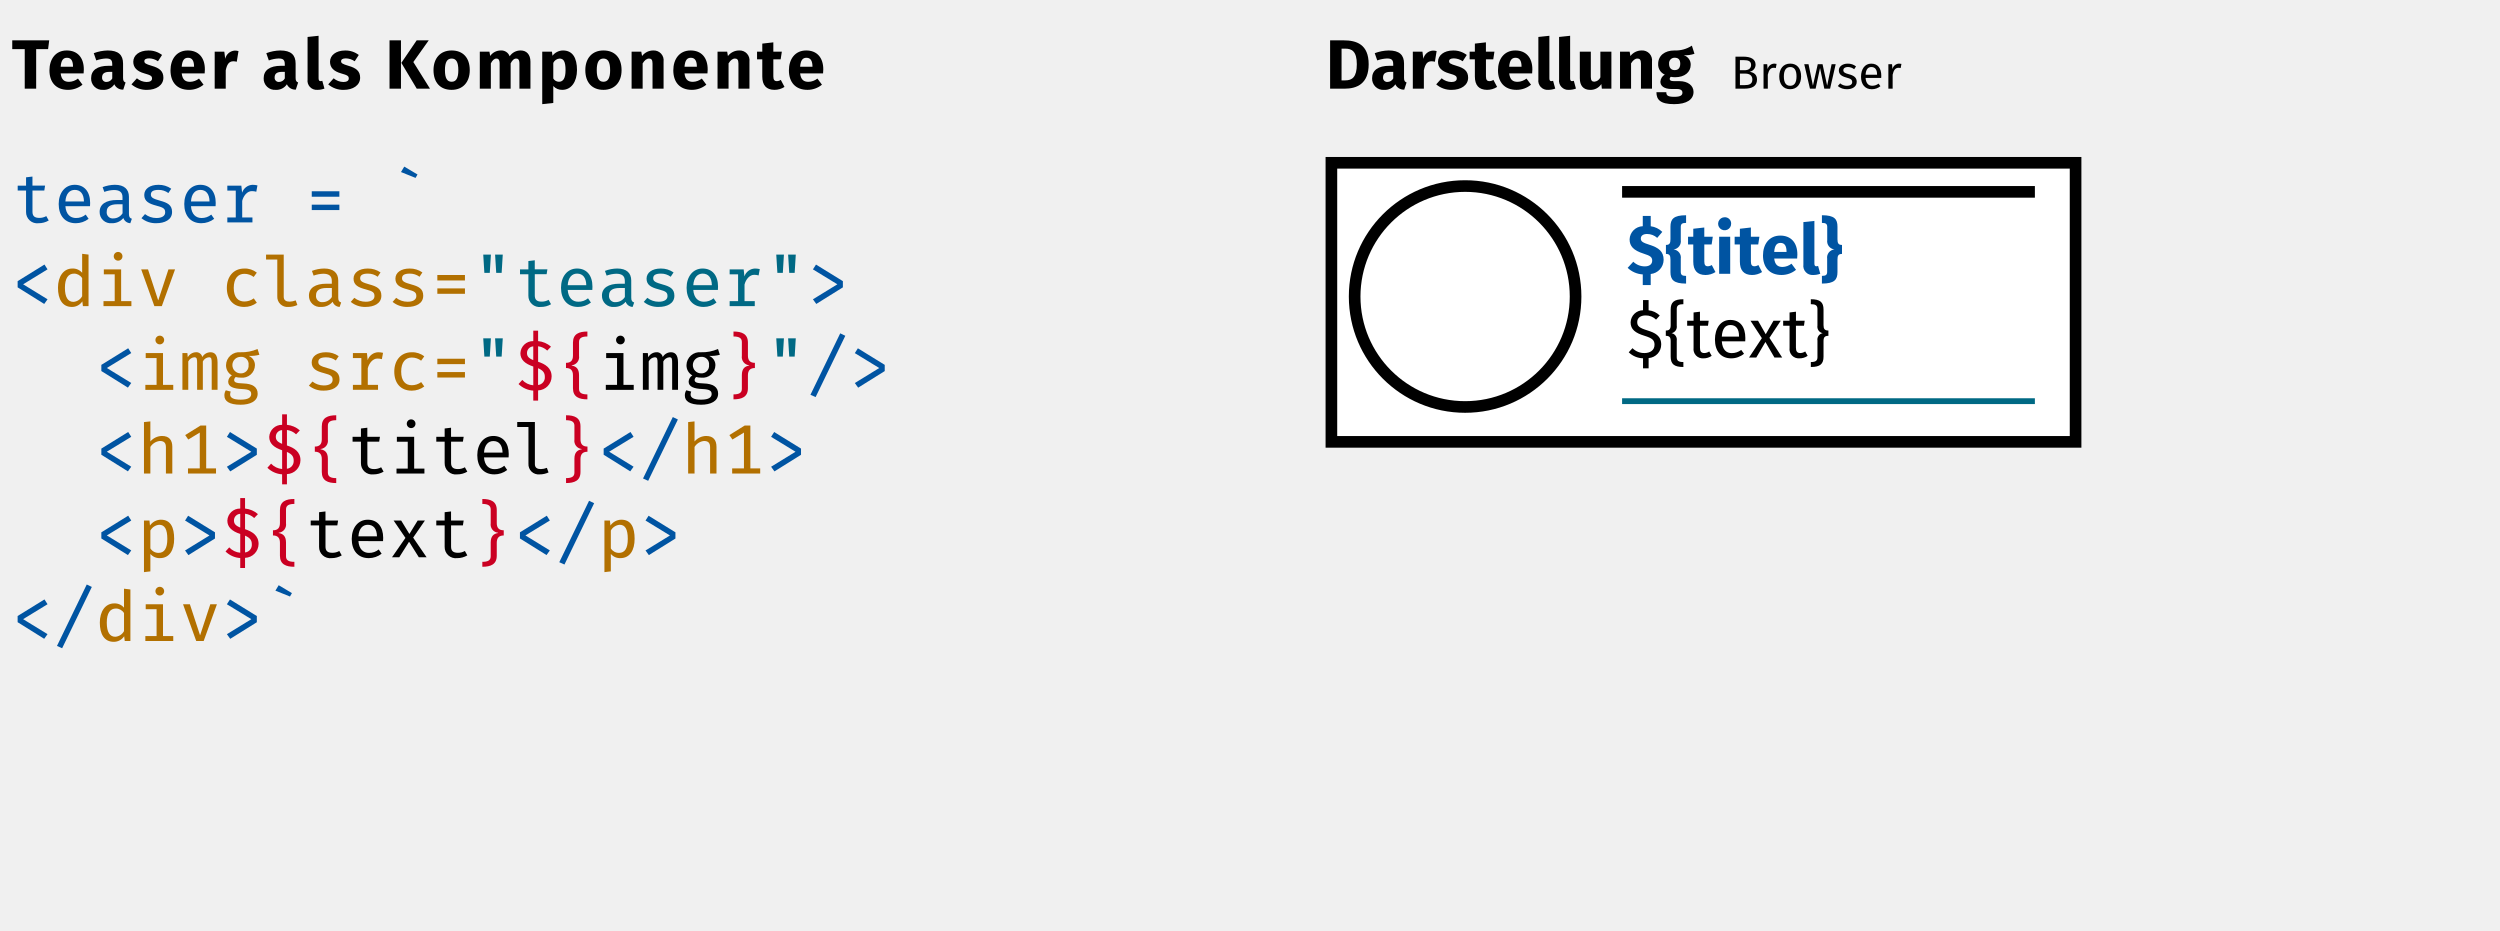
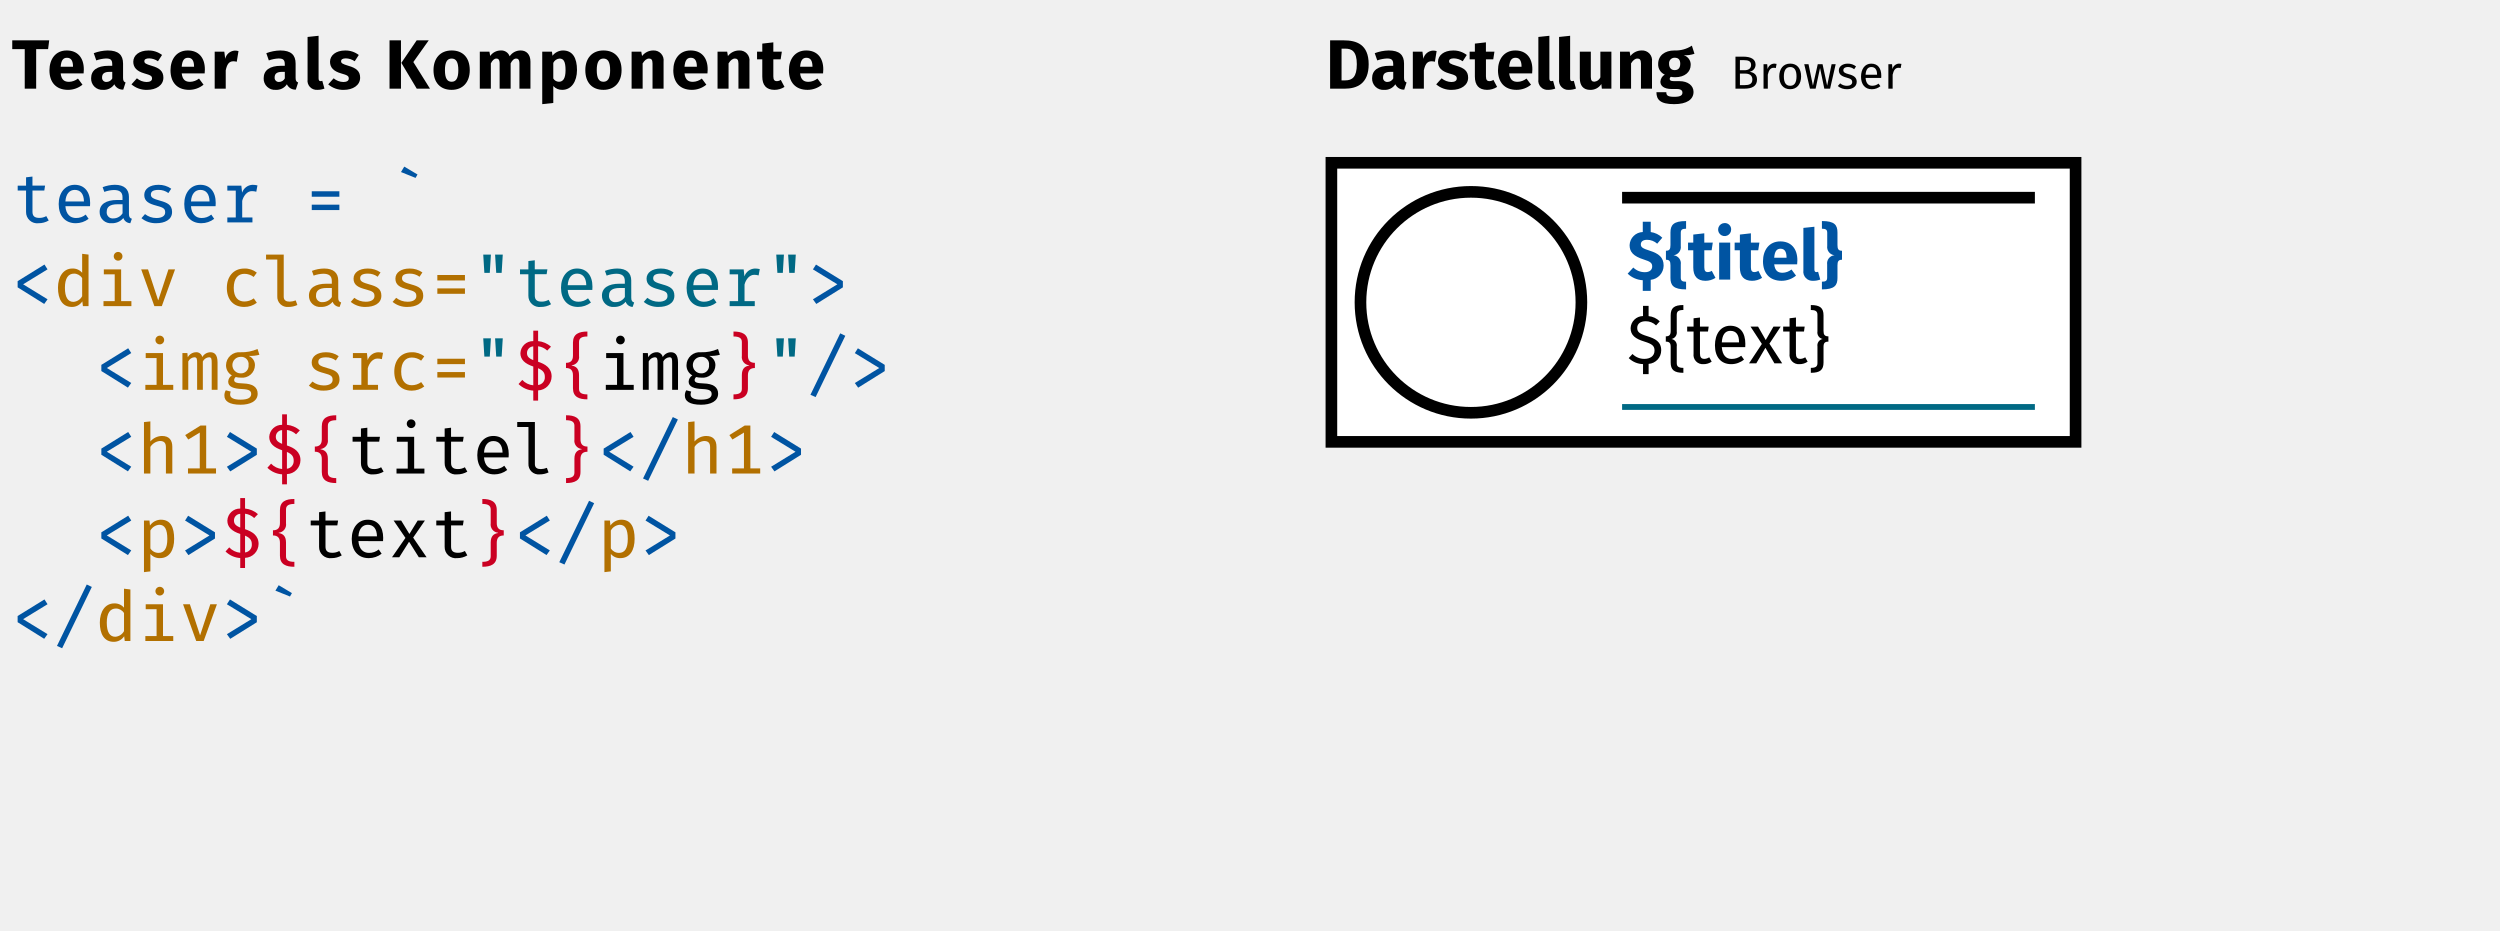
<svg xmlns="http://www.w3.org/2000/svg" viewBox="0 0 430 160">
  <defs>
    <style>.cls-1,.cls-2,.cls-3{fill:#fff;}.cls-2{stroke:#000;stroke-width:2px;}.cls-2,.cls-3{stroke-miterlimit:10;}.cls-3{stroke:#006984;}.cls-4{fill:#0054a2;}.cls-5{fill:#b27000;}.cls-6{fill:#006984;}.cls-7{fill:#ca0022;}</style>
  </defs>
  <g id="Layer_2" data-name="Layer 2">
    <rect class="cls-1" x="229" y="28" width="128" height="48" />
    <path d="M356,29V75H230V29H356m2-2H228V77H358V27Z" />
-     <line class="cls-2" x1="279" y1="33" x2="350" y2="33" />
-     <line class="cls-3" x1="279" y1="69" x2="350" y2="69" />
-     <circle class="cls-1" cx="252" cy="51" r="19" />
-     <path d="M252,33a18,18,0,1,1-18,18,18.021,18.021,0,0,1,18-18m0-2a20,20,0,1,0,20,20,20,20,0,0,0-20-20Z" />
-     <path class="cls-4" d="M283.922,47.129v1.9h-1.367V47.2a4.1,4.1,0,0,1-2.6-1.128l.971-1.055a2.81,2.81,0,0,0,1.991.8c.779,0,1.26-.371,1.26-.983,0-.588-.288-.839-1.451-1.2-1.787-.564-2.436-1.3-2.436-2.471a2.351,2.351,0,0,1,2.268-2.255V37.138h1.367v1.775a3.515,3.515,0,0,1,1.99.972l-.875,1.031a2.582,2.582,0,0,0-1.739-.671c-.659,0-1.079.276-1.079.779s.3.708,1.547,1.1c1.5.48,2.375,1.116,2.375,2.567A2.469,2.469,0,0,1,283.922,47.129Z" />
-     <path class="cls-4" d="M289.094,39.057v2.231a1.418,1.418,0,0,1-1.247,1.619,1.39,1.39,0,0,1,1.247,1.6v2.231c0,.516.2.72.912.72v1.319c-2.159,0-2.687-.684-2.687-1.979V44.646c0-.7-.156-.971-.779-.971V42.127c.623,0,.779-.287.779-.983V39c0-1.307.528-1.978,2.687-1.978v1.318C289.286,38.337,289.094,38.542,289.094,39.057Z" />
-     <path class="cls-4" d="M293.33,47.3c-1.4-.012-2.087-.8-2.087-2.3V42.043h-.9V40.724h.9V39.345l1.895-.216v1.595H294.6l-.2,1.319h-1.259V44.97c0,.612.2.827.6.827a1.267,1.267,0,0,0,.684-.215l.636,1.211A3.155,3.155,0,0,1,293.33,47.3Z" />
-     <path class="cls-4" d="M297.758,38.445a1.122,1.122,0,1,1-1.128-1.079A1.073,1.073,0,0,1,297.758,38.445Zm-2.064,8.648V40.724h1.9v6.369Z" />
-     <path class="cls-4" d="M301.346,47.3c-1.4-.012-2.087-.8-2.087-2.3V42.043h-.9V40.724h.9V39.345l1.894-.216v1.595h1.463l-.2,1.319h-1.26V44.97c0,.612.2.827.6.827a1.267,1.267,0,0,0,.684-.215l.635,1.211A3.15,3.15,0,0,1,301.346,47.3Z" />
-     <path class="cls-4" d="M309.108,44.466h-3.946c.132,1.139.672,1.451,1.451,1.451a2.588,2.588,0,0,0,1.524-.563l.779,1.055a3.914,3.914,0,0,1-2.482.888c-2.123,0-3.2-1.368-3.2-3.359,0-1.906,1.043-3.417,2.975-3.417,1.823,0,2.939,1.2,2.939,3.262A6.354,6.354,0,0,1,309.108,44.466Zm-1.823-1.223c-.012-.864-.275-1.463-1.031-1.463-.636,0-1.008.408-1.092,1.547h2.123Z" />
-     <path class="cls-4" d="M312.4,45.8a.9.9,0,0,0,.312-.06l.372,1.344a3.423,3.423,0,0,1-1.224.216,1.576,1.576,0,0,1-1.678-1.8v-7.3l1.894-.2v7.316C312.073,45.666,312.193,45.8,312.4,45.8Z" />
-     <path class="cls-4" d="M316.045,39v2.147c0,.7.168.983.779.983v1.548c-.611,0-.779.276-.779.971v2.147c0,1.3-.516,1.979-2.675,1.979V47.453c.708,0,.9-.2.9-.72V44.5a1.4,1.4,0,0,1,1.259-1.6,1.418,1.418,0,0,1-1.247-1.619V39.057c0-.515-.192-.72-.912-.72V37.019C315.529,37.019,316.045,37.69,316.045,39Z" />
-     <path d="M283.562,61.589v1.763H282.6V61.625a3.615,3.615,0,0,1-2.459-1.032l.647-.707a2.821,2.821,0,0,0,2.063.839c.948,0,1.727-.468,1.727-1.427,0-.779-.372-1.128-1.739-1.547-1.559-.48-2.374-1.08-2.374-2.315a2.159,2.159,0,0,1,2.135-2.075V51.61h.959v1.763a3.134,3.134,0,0,1,1.918.9l-.635.7a2.489,2.489,0,0,0-1.8-.719c-.8,0-1.44.372-1.44,1.139,0,.672.313,1,1.751,1.439,1.284.4,2.375.9,2.375,2.435A2.329,2.329,0,0,1,283.562,61.589Z" />
-     <path d="M288.4,53.133V56a1.136,1.136,0,0,1-.9,1.307,1.11,1.11,0,0,1,.9,1.283v2.867c0,.6.336.815,1.14.815v.852c-1.619,0-2.183-.528-2.183-1.787V58.674c0-.659-.2-.911-.839-.911v-.912c.635,0,.839-.276.839-.935V53.253c0-1.259.564-1.787,2.183-1.787v.852C288.734,52.318,288.4,52.534,288.4,53.133Z" />
-     <path d="M292.993,61.637a1.588,1.588,0,0,1-1.7-1.8V56.023h-1.1v-.851h1.1V53.745l1.1-.132v1.559h1.5l-.12.851h-1.379V59.79c0,.635.2.935.755.935a1.545,1.545,0,0,0,.84-.276l.42.756A2.411,2.411,0,0,1,292.993,61.637Z" />
-     <path d="M300.18,58.71h-4.03c.108,1.463.791,2.027,1.7,2.027a2.664,2.664,0,0,0,1.642-.551l.48.659a3.442,3.442,0,0,1-2.206.792c-1.764,0-2.795-1.236-2.795-3.239,0-1.966,1-3.37,2.627-3.37,1.7,0,2.6,1.188,2.6,3.118C300.2,58.362,300.191,58.566,300.18,58.71Zm-1.068-.887c0-1.236-.491-1.919-1.487-1.919-.84,0-1.391.587-1.475,1.991h2.962Z" />
-     <path d="M305.2,61.493l-1.547-2.675-1.571,2.675h-1.248l2.207-3.334-1.955-2.987h1.3l1.319,2.315,1.331-2.315h1.247l-1.942,2.938,2.194,3.383Z" />
-     <path d="M309.505,61.637a1.588,1.588,0,0,1-1.7-1.8V56.023h-1.1v-.851h1.1V53.745l1.1-.132v1.559h1.5l-.119.851H308.9V59.79c0,.635.2.935.756.935a1.548,1.548,0,0,0,.84-.276l.42.756A2.411,2.411,0,0,1,309.505,61.637Z" />
-     <path d="M313.646,53.253v2.663c0,.659.2.935.839.935v.912c-.635,0-.839.252-.839.911v2.663c0,1.259-.564,1.787-2.183,1.787v-.852c.8,0,1.139-.216,1.139-.815V58.59a1.11,1.11,0,0,1,.9-1.283A1.136,1.136,0,0,1,312.6,56V53.133c0-.6-.336-.815-1.139-.815v-.852C313.082,51.466,313.646,51.994,313.646,53.253Z" />
+     <line class="cls-2" x1="279" y1="34" x2="350" y2="34" />
+     <line class="cls-3" x1="279" y1="70" x2="350" y2="70" />
+     <circle class="cls-1" cx="253" cy="52" r="19" />
+     <path d="M253,34a18,18,0,1,1-18,18,18.021,18.021,0,0,1,18-18m0-2a20,20,0,1,0,20,20,20,20,0,0,0-20-20Z" />
+     <path class="cls-4" d="M283.922,48.129v1.9h-1.367V48.2a4.1,4.1,0,0,1-2.6-1.128l.971-1.055a2.81,2.81,0,0,0,1.991.8c.779,0,1.26-.371,1.26-.983,0-.588-.288-.839-1.451-1.2-1.787-.564-2.436-1.3-2.436-2.471a2.351,2.351,0,0,1,2.268-2.255V38.138h1.367v1.775a3.515,3.515,0,0,1,1.99.972l-.875,1.031a2.582,2.582,0,0,0-1.739-.671c-.659,0-1.079.276-1.079.779s.3.708,1.547,1.1c1.5.48,2.375,1.116,2.375,2.567A2.469,2.469,0,0,1,283.922,48.129Z" />
+     <path class="cls-4" d="M289.094,40.057v2.231a1.418,1.418,0,0,1-1.247,1.619,1.39,1.39,0,0,1,1.247,1.6v2.231c0,.516.2.72.912.72v1.319c-2.159,0-2.687-.684-2.687-1.979V45.646c0-.7-.156-.971-.779-.971V43.127c.623,0,.779-.287.779-.983V40c0-1.307.528-1.978,2.687-1.978v1.318C289.286,39.337,289.094,39.542,289.094,40.057Z" />
+     <path class="cls-4" d="M293.33,48.3c-1.4-.012-2.087-.8-2.087-2.3V43.043h-.9V41.724h.9V40.345l1.895-.216v1.595H294.6l-.2,1.319h-1.259V45.97c0,.612.2.827.6.827a1.267,1.267,0,0,0,.684-.215l.636,1.211A3.155,3.155,0,0,1,293.33,48.3Z" />
+     <path class="cls-4" d="M297.758,39.445a1.122,1.122,0,1,1-1.128-1.079A1.073,1.073,0,0,1,297.758,39.445Zm-2.064,8.648V41.724h1.9v6.369Z" />
+     <path class="cls-4" d="M301.346,48.3c-1.4-.012-2.087-.8-2.087-2.3V43.043h-.9V41.724h.9V40.345l1.894-.216v1.595h1.463l-.2,1.319h-1.26V45.97c0,.612.2.827.6.827a1.267,1.267,0,0,0,.684-.215l.635,1.211A3.15,3.15,0,0,1,301.346,48.3Z" />
+     <path class="cls-4" d="M309.108,45.466h-3.946c.132,1.139.672,1.451,1.451,1.451a2.588,2.588,0,0,0,1.524-.563l.779,1.055a3.914,3.914,0,0,1-2.482.888c-2.123,0-3.2-1.368-3.2-3.359,0-1.906,1.043-3.417,2.975-3.417,1.823,0,2.939,1.2,2.939,3.262A6.354,6.354,0,0,1,309.108,45.466Zm-1.823-1.223c-.012-.864-.275-1.463-1.031-1.463-.636,0-1.008.408-1.092,1.547h2.123Z" />
+     <path class="cls-4" d="M312.4,46.8a.9.9,0,0,0,.312-.06l.372,1.344a3.423,3.423,0,0,1-1.224.216,1.576,1.576,0,0,1-1.678-1.8v-7.3l1.894-.2v7.316C312.073,46.666,312.193,46.8,312.4,46.8Z" />
+     <path class="cls-4" d="M316.045,40v2.147c0,.7.168.983.779.983v1.548c-.611,0-.779.276-.779.971v2.147c0,1.3-.516,1.979-2.675,1.979V48.453c.708,0,.9-.2.9-.72V45.5a1.4,1.4,0,0,1,1.259-1.6,1.418,1.418,0,0,1-1.247-1.619V40.057c0-.515-.192-.72-.912-.72V38.019C315.529,38.019,316.045,38.69,316.045,40Z" />
+     <path d="M283.562,62.589v1.763H282.6V62.625a3.615,3.615,0,0,1-2.459-1.032l.647-.707a2.821,2.821,0,0,0,2.063.839c.948,0,1.727-.468,1.727-1.427,0-.779-.372-1.128-1.739-1.547-1.559-.48-2.374-1.08-2.374-2.315a2.159,2.159,0,0,1,2.135-2.075V52.61h.959v1.763a3.134,3.134,0,0,1,1.918.9l-.635.7a2.489,2.489,0,0,0-1.8-.719c-.8,0-1.44.372-1.44,1.139,0,.672.313,1,1.751,1.439,1.284.4,2.375.9,2.375,2.435A2.329,2.329,0,0,1,283.562,62.589Z" />
+     <path d="M288.4,54.133V57a1.136,1.136,0,0,1-.9,1.307,1.11,1.11,0,0,1,.9,1.283v2.867c0,.6.336.815,1.14.815v.852c-1.619,0-2.183-.528-2.183-1.787V59.674c0-.659-.2-.911-.839-.911v-.912c.635,0,.839-.276.839-.935V54.253c0-1.259.564-1.787,2.183-1.787v.852C288.734,53.318,288.4,53.534,288.4,54.133Z" />
+     <path d="M292.993,62.637a1.588,1.588,0,0,1-1.7-1.8V57.023h-1.1v-.851h1.1V54.745l1.1-.132v1.559h1.5l-.12.851h-1.379V60.79c0,.635.2.935.755.935a1.545,1.545,0,0,0,.84-.276l.42.756A2.411,2.411,0,0,1,292.993,62.637Z" />
+     <path d="M300.18,59.71h-4.03c.108,1.463.791,2.027,1.7,2.027a2.664,2.664,0,0,0,1.642-.551l.48.659a3.442,3.442,0,0,1-2.206.792c-1.764,0-2.795-1.236-2.795-3.239,0-1.966,1-3.37,2.627-3.37,1.7,0,2.6,1.188,2.6,3.118C300.2,59.362,300.191,59.566,300.18,59.71Zm-1.068-.887c0-1.236-.491-1.919-1.487-1.919-.84,0-1.391.587-1.475,1.991h2.962Z" />
+     <path d="M305.2,62.493l-1.547-2.675-1.571,2.675h-1.248l2.207-3.334-1.955-2.987h1.3l1.319,2.315,1.331-2.315h1.247l-1.942,2.938,2.194,3.383Z" />
+     <path d="M309.505,62.637a1.588,1.588,0,0,1-1.7-1.8V57.023h-1.1v-.851h1.1V54.745l1.1-.132v1.559h1.5l-.119.851H308.9V60.79c0,.635.2.935.756.935a1.548,1.548,0,0,0,.84-.276l.42.756A2.411,2.411,0,0,1,309.505,62.637Z" />
+     <path d="M313.646,54.253v2.663c0,.659.2.935.839.935v.912c-.635,0-.839.252-.839.911v2.663c0,1.259-.564,1.787-2.183,1.787v-.852c.8,0,1.139-.216,1.139-.815V59.59a1.11,1.11,0,0,1,.9-1.283A1.136,1.136,0,0,1,312.6,57V54.133c0-.6-.336-.815-1.139-.815v-.852C313.082,52.466,313.646,52.994,313.646,54.253Z" />
  </g>
  <g id="Layer_1" data-name="Layer 1">
    <path d="M6.221,8.451v6.8H4.254v-6.8H2.107V6.939H8.464L8.271,8.451Z" />
    <path d="M14.381,12.625H10.435c.131,1.139.67,1.451,1.451,1.451a2.578,2.578,0,0,0,1.522-.564l.78,1.055a3.913,3.913,0,0,1-2.483.888c-2.122,0-3.2-1.368-3.2-3.358,0-1.907,1.043-3.418,2.974-3.418,1.823,0,2.938,1.2,2.938,3.262A6.634,6.634,0,0,1,14.381,12.625ZM12.557,11.4c-.012-.863-.276-1.463-1.032-1.463-.634,0-1.006.408-1.09,1.547h2.122Z" />
    <path d="M21.6,14.184l-.4,1.235a1.592,1.592,0,0,1-1.535-.923,2.145,2.145,0,0,1-1.919.959,1.924,1.924,0,0,1-2.074-1.991c0-1.391,1.054-2.147,2.986-2.147h.646v-.275c0-.756-.3-.984-1.079-.984a5.741,5.741,0,0,0-1.667.336l-.431-1.248a7.21,7.21,0,0,1,2.4-.467c1.848,0,2.639.779,2.639,2.255V13.4C21.172,13.9,21.3,14.076,21.6,14.184Zm-2.292-.7V12.36h-.466c-.864,0-1.284.3-1.284.936a.711.711,0,0,0,.744.8A1.131,1.131,0,0,0,19.312,13.488Z" />
    <path d="M27.869,9.458l-.7,1.08a2.8,2.8,0,0,0-1.511-.5c-.576,0-.828.192-.828.48,0,.336.168.479,1.308.815,1.258.36,1.966.888,1.966,2.027,0,1.319-1.247,2.1-2.831,2.1a3.961,3.961,0,0,1-2.662-.948l.936-1.043a2.664,2.664,0,0,0,1.667.636c.588,0,.935-.216.935-.588,0-.444-.192-.576-1.342-.9-1.26-.36-1.883-1.007-1.883-1.99,0-1.092.995-1.943,2.6-1.943A3.713,3.713,0,0,1,27.869,9.458Z" />
    <path d="M35.2,12.625H31.254c.132,1.139.672,1.451,1.451,1.451a2.585,2.585,0,0,0,1.524-.564l.779,1.055a3.915,3.915,0,0,1-2.483.888c-2.123,0-3.2-1.368-3.2-3.358,0-1.907,1.044-3.418,2.975-3.418,1.823,0,2.938,1.2,2.938,3.262A6.114,6.114,0,0,1,35.2,12.625ZM33.377,11.4c-.012-.863-.276-1.463-1.031-1.463-.637,0-1.008.408-1.092,1.547h2.123Z" />
    <path d="M41.021,8.787l-.3,1.835a2.3,2.3,0,0,0-.576-.084c-.791,0-1.116.587-1.319,1.559v3.154h-1.9V8.882h1.655l.156,1.236A1.8,1.8,0,0,1,40.385,8.7,2.151,2.151,0,0,1,41.021,8.787Z" />
    <path d="M51.279,14.184l-.4,1.235a1.592,1.592,0,0,1-1.535-.923,2.145,2.145,0,0,1-1.919.959,1.924,1.924,0,0,1-2.075-1.991c0-1.391,1.055-2.147,2.987-2.147h.646v-.275c0-.756-.3-.984-1.079-.984a5.741,5.741,0,0,0-1.667.336l-.431-1.248a7.21,7.21,0,0,1,2.4-.467c1.848,0,2.639.779,2.639,2.255V13.4C50.848,13.9,50.979,14.076,51.279,14.184Zm-2.291-.7V12.36h-.467c-.863,0-1.283.3-1.283.936a.711.711,0,0,0,.743.8A1.131,1.131,0,0,0,48.988,13.488Z" />
    <path d="M55.121,13.956a.907.907,0,0,0,.313-.06l.371,1.343a3.433,3.433,0,0,1-1.223.216,1.577,1.577,0,0,1-1.68-1.8v-7.3l1.895-.2v7.316C54.8,13.824,54.918,13.956,55.121,13.956Z" />
    <path d="M61.708,9.458l-.7,1.08a2.8,2.8,0,0,0-1.511-.5c-.575,0-.827.192-.827.48,0,.336.168.479,1.306.815,1.26.36,1.967.888,1.967,2.027,0,1.319-1.247,2.1-2.83,2.1a3.957,3.957,0,0,1-2.662-.948l.936-1.043a2.657,2.657,0,0,0,1.666.636c.588,0,.935-.216.935-.588,0-.444-.191-.576-1.343-.9-1.258-.36-1.882-1.007-1.882-1.99,0-1.092.995-1.943,2.6-1.943A3.71,3.71,0,0,1,61.708,9.458Z" />
    <path d="M67,15.251V6.939h1.967v8.312Zm6.957,0H71.68l-2.651-4.438,2.639-3.874h2.074l-2.65,3.73Z" />
    <path d="M80.8,12.073c0,2.039-1.176,3.382-3.118,3.382s-3.119-1.247-3.119-3.394c0-2.039,1.176-3.382,3.119-3.382S80.8,9.926,80.8,12.073Zm-4.27-.012c0,1.415.384,2,1.152,2s1.151-.611,1.151-1.99c0-1.415-.384-2-1.151-2S76.529,10.682,76.529,12.061Z" />
    <path d="M91.237,10.6v4.653H89.342v-4.33c0-.671-.251-.851-.539-.851-.408,0-.7.3-.972.827v4.354H85.937v-4.33c0-.671-.252-.851-.541-.851-.395,0-.7.3-.97.827v4.354h-1.9V8.882h1.656l.131.744a2.221,2.221,0,0,1,1.847-.947,1.513,1.513,0,0,1,1.5,1.007A2.234,2.234,0,0,1,89.57,8.679C90.554,8.679,91.237,9.386,91.237,10.6Z" />
    <path d="M99.242,12.049c0,1.967-.959,3.406-2.53,3.406a1.987,1.987,0,0,1-1.547-.66v2.914l-1.9.205V8.882h1.668l.095.708a2.3,2.3,0,0,1,1.8-.911C98.512,8.679,99.242,9.986,99.242,12.049Zm-1.967.024c0-1.583-.382-2-1.043-2a1.29,1.29,0,0,0-1.067.743V13.5a1.127,1.127,0,0,0,.972.563C96.844,14.063,97.275,13.5,97.275,12.073Z" />
    <path d="M106.91,12.073c0,2.039-1.176,3.382-3.118,3.382s-3.118-1.247-3.118-3.394c0-2.039,1.176-3.382,3.118-3.382S106.91,9.926,106.91,12.073Zm-4.269-.012c0,1.415.383,2,1.151,2s1.151-.611,1.151-1.99c0-1.415-.383-2-1.151-2S102.641,10.682,102.641,12.061Z" />
    <path d="M114.135,10.6v4.653h-1.9v-4.33c0-.671-.228-.851-.6-.851-.419,0-.768.3-1.1.827v4.354h-1.9V8.882H110.3l.132.756a2.422,2.422,0,0,1,1.942-.959A1.692,1.692,0,0,1,114.135,10.6Z" />
    <path d="M121.683,12.625h-3.947c.133,1.139.672,1.451,1.452,1.451a2.583,2.583,0,0,0,1.523-.564l.779,1.055a3.912,3.912,0,0,1-2.482.888c-2.123,0-3.2-1.368-3.2-3.358,0-1.907,1.044-3.418,2.974-3.418,1.824,0,2.939,1.2,2.939,3.262A6.361,6.361,0,0,1,121.683,12.625ZM119.859,11.4c-.011-.863-.275-1.463-1.031-1.463-.636,0-1.008.408-1.092,1.547h2.123Z" />
    <path d="M128.906,10.6v4.653h-1.894v-4.33c0-.671-.229-.851-.6-.851-.42,0-.767.3-1.1.827v4.354h-1.895V8.882h1.654l.133.756a2.421,2.421,0,0,1,1.943-.959A1.691,1.691,0,0,1,128.906,10.6Z" />
    <path d="M133.2,15.455c-1.4-.012-2.087-.8-2.087-2.3V10.2h-.9V8.882h.9V7.5l1.9-.216V8.882h1.464l-.205,1.32h-1.259v2.926c0,.612.205.828.6.828a1.256,1.256,0,0,0,.684-.216l.637,1.211A3.161,3.161,0,0,1,133.2,15.455Z" />
    <path d="M141.566,12.625h-3.945c.131,1.139.671,1.451,1.451,1.451a2.58,2.58,0,0,0,1.523-.564l.78,1.055a3.917,3.917,0,0,1-2.483.888c-2.122,0-3.2-1.368-3.2-3.358,0-1.907,1.043-3.418,2.975-3.418,1.822,0,2.938,1.2,2.938,3.262A6.361,6.361,0,0,1,141.566,12.625ZM139.743,11.4c-.012-.863-.276-1.463-1.031-1.463-.636,0-1.008.408-1.091,1.547h2.122Z" />
    <path class="cls-4" d="M8.38,37.927a3.383,3.383,0,0,1-1.739.468A1.913,1.913,0,0,1,4.482,36.44V32.77H3.043v-.839H4.482V30.5l1.1-.132v1.56h2.17l-.131.839H5.586v3.658c0,.708.336,1.055,1.175,1.055a2.343,2.343,0,0,0,1.2-.312Z" />
    <path class="cls-4" d="M11.25,35.469c.1,1.4.852,2.027,1.811,2.027a2.522,2.522,0,0,0,1.679-.588l.5.731a3.607,3.607,0,0,1-2.207.756c-1.883,0-2.938-1.332-2.938-3.3,0-1.907,1.079-3.31,2.758-3.31,1.655,0,2.651,1.187,2.651,3.118,0,.216-.012.42-.024.564Zm0-.816h3.19c-.024-1.307-.6-1.991-1.583-1.991C11.994,32.662,11.334,33.3,11.25,34.653Z" />
    <path class="cls-4" d="M22.18,36.824c0,.5.156.7.5.8l-.264.768a1.318,1.318,0,0,1-1.2-.888,2.457,2.457,0,0,1-1.991.888,1.9,1.9,0,0,1-2.087-1.955c0-1.307,1.091-2.039,3.01-2.039h.923v-.492c0-.887-.551-1.223-1.474-1.223a5.223,5.223,0,0,0-1.655.324l-.289-.816a6.1,6.1,0,0,1,2.112-.407c1.607,0,2.41.779,2.41,2.063Zm-1.1-.132V35.133h-.863c-1.356,0-1.859.492-1.859,1.259a1.037,1.037,0,0,0,1.175,1.175A1.869,1.869,0,0,0,21.076,36.692Z" />
    <path class="cls-4" d="M28.408,36.548c0-.612-.2-.84-1.511-1.175-1.247-.324-2.086-.732-2.086-1.835,0-1.068.97-1.751,2.447-1.751a3.7,3.7,0,0,1,2.194.671l-.492.744a2.754,2.754,0,0,0-1.679-.54c-.983,0-1.332.3-1.332.8,0,.527.385.719,1.619,1.067,1.212.336,2.028.708,2.028,1.931,0,1.379-1.32,1.931-2.7,1.931a3.838,3.838,0,0,1-2.567-.864l.612-.7a3.13,3.13,0,0,0,1.955.671C27.833,37.507,28.408,37.136,28.408,36.548Z" />
    <path class="cls-4" d="M32.85,35.469c.095,1.4.851,2.027,1.81,2.027a2.524,2.524,0,0,0,1.68-.588l.5.731a3.609,3.609,0,0,1-2.207.756c-1.883,0-2.939-1.332-2.939-3.3,0-1.907,1.079-3.31,2.759-3.31,1.654,0,2.65,1.187,2.65,3.118,0,.216-.011.42-.023.564Zm0-.816h3.19c-.024-1.307-.6-1.991-1.583-1.991C33.594,32.662,32.934,33.3,32.85,34.653Z" />
    <path class="cls-4" d="M43.42,38.251H39.1V37.4h1.451V32.782H39.1v-.851h2.411l.131,1.211a1.966,1.966,0,0,1,1.8-1.355,3.72,3.72,0,0,1,.84.1l-.2,1.092a2.627,2.627,0,0,0-.768-.108c-.791,0-1.439.8-1.655,1.679V37.4H43.42Z" />
    <path class="cls-4" d="M53.622,33.837V32.9h4.749v.935Zm0,2.3v-.935h4.749v.935Z" />
    <path class="cls-4" d="M71.476,30.6l-2.507-1.007.564-.936,2.279,1.356Z" />
    <path class="cls-4" d="M7.648,45.5l.528.828L3.979,48.9l4.2,2.579-.575.8-4.57-2.854V48.357Z" />
    <path class="cls-5" d="M14.129,46.918V43.656l1.1.132v8.863H14.26l-.1-.816a2.114,2.114,0,0,1-1.787.96c-1.643,0-2.4-1.332-2.4-3.3,0-1.907.923-3.31,2.482-3.31A2.094,2.094,0,0,1,14.129,46.918ZM11.166,49.5c0,1.631.516,2.422,1.463,2.422a1.846,1.846,0,0,0,1.5-.971V47.841a1.653,1.653,0,0,0-1.38-.779C11.742,47.062,11.166,47.854,11.166,49.5Z" />
    <path class="cls-5" d="M20.837,51.8H22.6v.852H17.8V51.8h1.93V47.182h-1.87v-.851h2.974Zm-.552-6.968a.75.75,0,1,1,.779-.755A.743.743,0,0,1,20.285,44.831Z" />
    <path class="cls-5" d="M27.833,52.651H26.549l-2.266-6.32h1.175l1.739,5.3h.035l1.741-5.3h1.138Z" />
    <path class="cls-5" d="M43.648,51.32l.528.755a3.568,3.568,0,0,1-2.159.72c-1.908,0-3-1.3-3-3.274,0-1.907,1.1-3.334,3.01-3.334a3.264,3.264,0,0,1,2.147.707l-.54.744a2.62,2.62,0,0,0-1.607-.54c-1.068,0-1.823.779-1.823,2.423s.768,2.338,1.823,2.338A2.7,2.7,0,0,0,43.648,51.32Z" />
    <path class="cls-5" d="M51.147,52.459a3.592,3.592,0,0,1-1.535.336,1.746,1.746,0,0,1-1.919-1.847V44.639H45.762v-.851H48.8v7.256c0,.611.42.839,1.019.839a2.949,2.949,0,0,0,1.043-.216Z" />
    <path class="cls-5" d="M58.18,51.224c0,.5.156.7.5.8l-.264.768a1.317,1.317,0,0,1-1.2-.888,2.46,2.46,0,0,1-1.992.888,1.9,1.9,0,0,1-2.086-1.955c0-1.307,1.091-2.039,3.009-2.039h.924v-.492c0-.887-.552-1.223-1.474-1.223a5.234,5.234,0,0,0-1.656.324l-.288-.816a6.1,6.1,0,0,1,2.112-.407c1.606,0,2.41.779,2.41,2.063Zm-1.1-.132V49.533h-.863c-1.356,0-1.859.491-1.859,1.259a1.037,1.037,0,0,0,1.175,1.175A1.869,1.869,0,0,0,57.076,51.092Z" />
    <path class="cls-5" d="M64.408,50.948c0-.612-.2-.84-1.512-1.176-1.247-.323-2.085-.731-2.085-1.834,0-1.068.97-1.751,2.446-1.751a3.7,3.7,0,0,1,2.194.671l-.492.744a2.749,2.749,0,0,0-1.678-.54c-.984,0-1.332.3-1.332.8,0,.527.384.719,1.619,1.067,1.211.336,2.028.708,2.028,1.931,0,1.379-1.321,1.931-2.7,1.931a3.833,3.833,0,0,1-2.566-.864l.611-.7a3.133,3.133,0,0,0,1.955.671C63.832,51.907,64.408,51.536,64.408,50.948Z" />
    <path class="cls-5" d="M71.607,50.948c0-.612-.2-.84-1.51-1.176-1.247-.323-2.087-.731-2.087-1.834,0-1.068.97-1.751,2.447-1.751a3.7,3.7,0,0,1,2.194.671l-.492.744a2.754,2.754,0,0,0-1.679-.54c-.983,0-1.332.3-1.332.8,0,.527.385.719,1.62,1.067,1.211.336,2.027.708,2.027,1.931,0,1.379-1.319,1.931-2.7,1.931a3.841,3.841,0,0,1-2.568-.864l.613-.7a3.128,3.128,0,0,0,1.955.671C71.032,51.907,71.607,51.536,71.607,50.948Z" />
    <path class="cls-5" d="M75.222,48.237V47.3h4.749v.935Zm0,2.3V49.6h4.749v.936Z" />
    <path class="cls-6" d="M83.309,46.93l-.192-3.142h1.32l-.193,3.142Zm2.039,0-.192-3.142h1.32l-.193,3.142Z" />
    <path class="cls-6" d="M94.779,52.327a3.383,3.383,0,0,1-1.739.468,1.913,1.913,0,0,1-2.159-1.955V47.17h-1.44v-.839h1.44V44.9l1.1-.132v1.56h2.171l-.132.839H91.984v3.658c0,.708.336,1.055,1.176,1.055a2.342,2.342,0,0,0,1.2-.312Z" />
    <path class="cls-6" d="M97.648,49.868c.1,1.4.852,2.028,1.812,2.028a2.529,2.529,0,0,0,1.679-.588l.5.731a3.607,3.607,0,0,1-2.207.756c-1.883,0-2.938-1.332-2.938-3.3,0-1.907,1.079-3.31,2.758-3.31,1.655,0,2.65,1.187,2.65,3.118,0,.216-.011.42-.023.563Zm0-.815h3.192c-.025-1.307-.6-1.991-1.584-1.991C98.393,47.062,97.732,47.7,97.648,49.053Z" />
    <path class="cls-6" d="M108.578,51.224c0,.5.156.7.5.8l-.264.768a1.32,1.32,0,0,1-1.2-.888,2.455,2.455,0,0,1-1.99.888,1.9,1.9,0,0,1-2.088-1.955c0-1.307,1.092-2.039,3.011-2.039h.923v-.492c0-.887-.551-1.223-1.475-1.223a5.213,5.213,0,0,0-1.654.324l-.289-.816a6.1,6.1,0,0,1,2.111-.407c1.607,0,2.41.779,2.41,2.063Zm-1.1-.132V49.533h-.864c-1.355,0-1.858.491-1.858,1.259a1.037,1.037,0,0,0,1.175,1.175A1.871,1.871,0,0,0,107.475,51.092Z" />
    <path class="cls-6" d="M114.808,50.948c0-.612-.2-.84-1.511-1.176-1.248-.323-2.088-.731-2.088-1.834,0-1.068.972-1.751,2.447-1.751a3.7,3.7,0,0,1,2.195.671l-.492.744a2.754,2.754,0,0,0-1.679-.54c-.983,0-1.331.3-1.331.8,0,.527.383.719,1.619,1.067,1.212.336,2.026.708,2.026,1.931,0,1.379-1.318,1.931-2.7,1.931a3.837,3.837,0,0,1-2.568-.864l.613-.7a3.126,3.126,0,0,0,1.955.671C114.232,51.907,114.808,51.536,114.808,50.948Z" />
    <path class="cls-6" d="M119.248,49.868c.1,1.4.852,2.028,1.812,2.028a2.526,2.526,0,0,0,1.678-.588l.5.731a3.6,3.6,0,0,1-2.207.756c-1.883,0-2.937-1.332-2.937-3.3,0-1.907,1.079-3.31,2.757-3.31,1.656,0,2.651,1.187,2.651,3.118,0,.216-.012.42-.024.563Zm0-.815h3.191c-.024-1.307-.6-1.991-1.584-1.991C119.992,47.062,119.332,47.7,119.248,49.053Z" />
    <path class="cls-6" d="M129.818,52.651H125.5V51.8h1.451V47.182H125.5v-.851h2.411l.131,1.211a1.967,1.967,0,0,1,1.8-1.355,3.669,3.669,0,0,1,.84.095l-.2,1.092a2.631,2.631,0,0,0-.768-.108c-.792,0-1.44.8-1.655,1.679V51.8h1.762Z" />
    <path class="cls-6" d="M133.709,46.93l-.192-3.142h1.319l-.191,3.142Zm2.039,0-.192-3.142h1.319l-.192,3.142Z" />
    <path class="cls-4" d="M144.975,48.357v1.068L140.4,52.279l-.576-.8,4.2-2.579-4.2-2.566.528-.828Z" />
    <path class="cls-4" d="M22.049,59.9l.527.827-4.2,2.567,4.2,2.578-.576.8-4.569-2.854V62.757Z" />
    <path class="cls-5" d="M28.037,66.2H29.8v.852H25V66.2h1.932V61.582H25.062V60.73h2.975Zm-.553-6.968a.75.75,0,1,1,0-1.5.75.75,0,1,1,0,1.5Z" />
    <path class="cls-5" d="M32.382,67.051H31.375V60.73h.852l.071.72a1.653,1.653,0,0,1,1.367-.864,1.038,1.038,0,0,1,1.128.828,1.64,1.64,0,0,1,1.391-.828c.635,0,1.235.324,1.235,1.764v4.7H36.412V62.517c0-.755-.012-1.067-.469-1.067a1.292,1.292,0,0,0-1.054.719v4.882h-.984V62.517c0-.755-.024-1.067-.479-1.067a1.277,1.277,0,0,0-1.044.719Z" />
    <path class="cls-5" d="M39.689,67.351a1.2,1.2,0,0,0-.107.491c0,.564.54.9,1.8.9,1.4,0,1.823-.432,1.823-.971s-.348-.8-1.511-.852c-1.584-.06-2.447-.408-2.447-1.283a1.312,1.312,0,0,1,.636-1.068,1.976,1.976,0,0,1-1.007-1.763,2.277,2.277,0,0,1,2.518-2.219,6.6,6.6,0,0,0,2.9-.564l.324,1a5.925,5.925,0,0,1-1.775.192v.036a1.685,1.685,0,0,1,1.008,1.571,2.183,2.183,0,0,1-2.435,2.135,3.51,3.51,0,0,1-.876-.108.727.727,0,0,0-.264.492c0,.384.241.576,1.56.611,1.595.048,2.482.612,2.482,1.763,0,1.32-1.319,1.9-2.938,1.9-1.99,0-2.782-.647-2.782-1.559a1.621,1.621,0,0,1,.239-.923Zm1.7-3.131a1.3,1.3,0,0,0,1.367-1.427,1.258,1.258,0,0,0-1.367-1.415,1.421,1.421,0,0,0,0,2.842Z" />
    <path class="cls-5" d="M57.209,65.348c0-.612-.205-.84-1.512-1.176-1.248-.323-2.087-.731-2.087-1.835,0-1.067.972-1.751,2.447-1.751a3.7,3.7,0,0,1,2.2.672L57.76,62a2.76,2.76,0,0,0-1.679-.539c-.983,0-1.331.3-1.331.8,0,.527.383.719,1.619,1.067,1.211.335,2.027.708,2.027,1.931,0,1.379-1.32,1.931-2.7,1.931a3.829,3.829,0,0,1-2.566-.864l.611-.7a3.134,3.134,0,0,0,1.955.671C56.633,66.307,57.209,65.936,57.209,65.348Z" />
    <path class="cls-5" d="M65.02,67.051H60.7V66.2h1.451V61.582H60.7V60.73h2.411l.131,1.211a1.968,1.968,0,0,1,1.8-1.355,3.674,3.674,0,0,1,.84.1l-.2,1.091a2.662,2.662,0,0,0-.768-.107c-.792,0-1.439.8-1.655,1.679V66.2H65.02Z" />
    <path class="cls-5" d="M72.447,65.72l.528.755a3.568,3.568,0,0,1-2.159.72c-1.907,0-3-1.3-3-3.275,0-1.906,1.1-3.334,3.01-3.334a3.262,3.262,0,0,1,2.147.708l-.539.744a2.621,2.621,0,0,0-1.608-.54c-1.067,0-1.823.779-1.823,2.422s.767,2.339,1.823,2.339A2.7,2.7,0,0,0,72.447,65.72Z" />
    <path class="cls-5" d="M75.222,62.637V61.7h4.749v.935Zm0,2.3V64h4.749v.936Z" />
    <path class="cls-6" d="M83.309,61.33l-.192-3.142h1.32l-.193,3.142Zm2.039,0-.192-3.142h1.32l-.193,3.142Z" />
    <path class="cls-7" d="M91.721,67.183a3.965,3.965,0,0,1-2.532-1.128l.637-.707a2.944,2.944,0,0,0,1.9.923V63.045c-1.44-.48-2.219-1.188-2.219-2.3a2.174,2.174,0,0,1,2.219-2.075v-1.8h.828v1.8a3.882,3.882,0,0,1,2.219.96l-.649.671a2.786,2.786,0,0,0-1.57-.743v2.662c1.246.408,2.326,1.08,2.326,2.543a2.412,2.412,0,0,1-2.326,2.386V68.9h-.828Zm0-5.242V59.579a1.132,1.132,0,0,0-1.08,1.127C90.641,61.246,90.869,61.594,91.721,61.941Zm.828,1.392v2.89A1.313,1.313,0,0,0,93.711,64.8C93.711,64.148,93.424,63.705,92.549,63.333Z" />
    <path class="cls-7" d="M97.35,62.409c.827,0,1.2-.419,1.2-1.247V58.931c0-1.5,1.043-1.907,2.482-1.907v.852c-.863,0-1.439.216-1.439.936V61.2a1.419,1.419,0,0,1-1.26,1.631v.048c.78.132,1.26.564,1.26,1.631V66.9c0,.731.576.936,1.439.936v.851c-1.439,0-2.482-.408-2.482-1.907V64.556c0-.827-.372-1.259-1.2-1.259Z" />
    <path d="M107.235,66.2H109v.852h-4.8V66.2h1.931V61.582h-1.87V60.73h2.973Zm-.551-6.968a.75.75,0,1,1,.779-.755A.743.743,0,0,1,106.684,59.231Z" />
    <path d="M111.581,67.051h-1.007V60.73h.852l.071.72a1.654,1.654,0,0,1,1.367-.864,1.038,1.038,0,0,1,1.128.828,1.64,1.64,0,0,1,1.391-.828c.636,0,1.235.324,1.235,1.764v4.7h-1.007V62.517c0-.755-.011-1.067-.468-1.067a1.293,1.293,0,0,0-1.055.719v4.882H113.1V62.517c0-.755-.024-1.067-.479-1.067a1.278,1.278,0,0,0-1.044.719Z" />
    <path d="M118.889,67.351a1.183,1.183,0,0,0-.108.491c0,.564.539.9,1.8.9,1.4,0,1.822-.432,1.822-.971s-.347-.8-1.51-.852c-1.583-.06-2.447-.408-2.447-1.283a1.311,1.311,0,0,1,.635-1.068,1.978,1.978,0,0,1-1.007-1.763,2.278,2.278,0,0,1,2.519-2.219,6.6,6.6,0,0,0,2.9-.564l.324,1a5.925,5.925,0,0,1-1.775.192v.036a1.685,1.685,0,0,1,1.008,1.571,2.183,2.183,0,0,1-2.436,2.135,3.5,3.5,0,0,1-.875-.108.722.722,0,0,0-.263.492c0,.384.24.576,1.558.611,1.6.048,2.483.612,2.483,1.763,0,1.32-1.319,1.9-2.938,1.9-1.991,0-2.783-.647-2.783-1.559a1.623,1.623,0,0,1,.24-.923Zm1.7-3.131a1.3,1.3,0,0,0,1.367-1.427,1.259,1.259,0,0,0-1.367-1.415,1.421,1.421,0,0,0,0,2.842Z" />
    <path class="cls-7" d="M129.842,63.3c-.826,0-1.2.432-1.2,1.259v2.219c0,1.5-1.043,1.907-2.483,1.907v-.851c.863,0,1.44-.2,1.44-.936V64.508c0-1.067.48-1.5,1.259-1.631v-.048A1.419,1.419,0,0,1,127.6,61.2V58.812c0-.72-.577-.936-1.44-.936v-.852c1.44,0,2.483.408,2.483,1.907v2.231c0,.828.373,1.247,1.2,1.247Z" />
    <path class="cls-6" d="M133.709,61.33l-.192-3.142h1.319l-.191,3.142Zm2.039,0-.192-3.142h1.319l-.192,3.142Z" />
    <path class="cls-4" d="M140.285,68.3l-.889-.4,5.122-10.566.876.42Z" />
    <path class="cls-4" d="M152.174,62.757v1.068l-4.57,2.854-.576-.8,4.2-2.578-4.2-2.567.529-.827Z" />
    <path class="cls-4" d="M22.049,74.3l.527.828-4.2,2.566,4.2,2.579-.576.8-4.569-2.855V77.158Z" />
    <path class="cls-5" d="M24.763,81.451V72.6l1.1-.12v3.454a2.659,2.659,0,0,1,2-.947c1.223,0,1.775.7,1.775,1.871v4.593h-1.1V76.93c0-.756-.324-1.08-1.044-1.08a2.165,2.165,0,0,0-1.632,1.02v4.581Z" />
    <path class="cls-5" d="M34.361,74.4l-1.979,1.2-.528-.768,2.638-1.643h.973v7.375h1.69v.888H32.334v-.888h2.027Z" />
    <path class="cls-4" d="M44.176,77.158v1.067L39.6,81.08l-.575-.8,4.2-2.579-4.2-2.566.529-.828Z" />
    <path class="cls-7" d="M48.521,81.583a3.965,3.965,0,0,1-2.531-1.127l.636-.708a2.94,2.94,0,0,0,1.9.923V77.445c-1.439-.479-2.218-1.187-2.218-2.3a2.172,2.172,0,0,1,2.218-2.075v-1.8h.828v1.8a3.875,3.875,0,0,1,2.218.959l-.647.672a2.787,2.787,0,0,0-1.571-.744v2.663c1.247.407,2.327,1.079,2.327,2.543a2.414,2.414,0,0,1-2.327,2.386V83.3h-.828Zm0-5.241V73.979a1.132,1.132,0,0,0-1.08,1.127C47.441,75.646,47.67,75.994,48.521,76.342Zm.828,1.391v2.891A1.314,1.314,0,0,0,50.512,79.2C50.512,78.549,50.225,78.105,49.349,77.733Z" />
    <path class="cls-7" d="M54.15,76.81c.828,0,1.2-.42,1.2-1.248v-2.23c0-1.5,1.043-1.907,2.482-1.907v.851c-.863,0-1.439.216-1.439.936V75.6a1.418,1.418,0,0,1-1.26,1.63v.048c.78.132,1.26.564,1.26,1.632V81.3c0,.732.576.936,1.439.936v.851c-1.439,0-2.482-.408-2.482-1.907V78.957c0-.828-.372-1.26-1.2-1.26Z" />
    <path d="M65.979,81.127a3.386,3.386,0,0,1-1.739.468,1.913,1.913,0,0,1-2.159-1.955V75.97H60.643v-.839h1.438V73.7l1.1-.133v1.56h2.17l-.131.839H63.185v3.658c0,.708.336,1.056,1.174,1.056a2.356,2.356,0,0,0,1.2-.312Z" />
    <path d="M71.236,80.6H73v.851H68.2V80.6h1.932V75.982H68.262v-.851h2.974Zm-.552-6.969a.75.75,0,1,1,.78-.755A.743.743,0,0,1,70.684,73.631Z" />
    <path d="M80.379,81.127a3.379,3.379,0,0,1-1.738.468A1.913,1.913,0,0,1,76.48,79.64V75.97H75.042v-.839H76.48V73.7l1.1-.133v1.56h2.172l-.133.839H77.584v3.658c0,.708.336,1.056,1.176,1.056a2.349,2.349,0,0,0,1.2-.312Z" />
    <path d="M83.249,78.669c.1,1.4.852,2.027,1.812,2.027a2.523,2.523,0,0,0,1.678-.588l.5.731a3.607,3.607,0,0,1-2.207.756c-1.883,0-2.938-1.331-2.938-3.3,0-1.907,1.08-3.31,2.758-3.31,1.656,0,2.651,1.187,2.651,3.118,0,.216-.013.42-.025.564Zm0-.816h3.19c-.023-1.307-.6-1.991-1.583-1.991C83.992,75.862,83.333,76.5,83.249,77.853Z" />
    <path d="M94.348,81.259a3.6,3.6,0,0,1-1.536.336,1.745,1.745,0,0,1-1.919-1.847V73.439H88.962v-.851H92v7.256c0,.612.42.84,1.02.84a2.954,2.954,0,0,0,1.044-.216Z" />
    <path class="cls-7" d="M101.043,77.7c-.827,0-1.2.432-1.2,1.26v2.218c0,1.5-1.043,1.907-2.483,1.907v-.851c.864,0,1.44-.2,1.44-.936V78.909c0-1.068.479-1.5,1.259-1.632v-.048A1.417,1.417,0,0,1,98.8,75.6V73.212c0-.72-.576-.936-1.44-.936v-.851c1.44,0,2.483.408,2.483,1.907v2.23c0,.828.372,1.248,1.2,1.248Z" />
    <path class="cls-4" d="M108.447,74.3l.528.828-4.2,2.566,4.2,2.579-.577.8-4.569-2.855V77.158Z" />
    <path class="cls-4" d="M111.485,82.7,110.6,82.3l5.121-10.567.875.42Z" />
    <path class="cls-5" d="M118.361,81.451V72.6l1.1-.12v3.454a2.657,2.657,0,0,1,2-.947c1.224,0,1.775.7,1.775,1.871v4.593h-1.1V76.93c0-.756-.324-1.08-1.043-1.08a2.163,2.163,0,0,0-1.631,1.02v4.581Z" />
    <path class="cls-5" d="M127.959,74.4l-1.979,1.2-.527-.768,2.639-1.643h.97v7.375h1.692v.888h-4.821v-.888h2.026Z" />
    <path class="cls-4" d="M137.774,77.158v1.067l-4.569,2.855-.576-.8,4.2-2.579-4.2-2.566.527-.828Z" />
    <path class="cls-4" d="M22.049,88.7l.527.828-4.2,2.566,4.2,2.579-.576.8-4.569-2.854V91.558Z" />
    <path class="cls-5" d="M24.763,98.406V89.531h.947l.084.863a2.3,2.3,0,0,1,1.871-1.007c1.679,0,2.29,1.307,2.29,3.3,0,1.919-.8,3.31-2.434,3.31a2.042,2.042,0,0,1-1.656-.72v3Zm4.017-5.721c0-1.643-.444-2.423-1.391-2.423a1.925,1.925,0,0,0-1.524.984v3.082a1.63,1.63,0,0,0,1.393.768C28.265,95.1,28.78,94.34,28.78,92.685Z" />
    <path class="cls-4" d="M36.976,91.558v1.067l-4.57,2.854-.576-.8,4.2-2.579-4.2-2.566.527-.828Z" />
    <path class="cls-7" d="M41.321,95.983a3.96,3.96,0,0,1-2.53-1.128l.635-.707a2.94,2.94,0,0,0,1.895.923V91.845c-1.439-.479-2.218-1.187-2.218-2.3a2.172,2.172,0,0,1,2.218-2.074v-1.8h.827v1.8a3.872,3.872,0,0,1,2.219.959l-.647.672a2.787,2.787,0,0,0-1.572-.744v2.663c1.248.407,2.328,1.079,2.328,2.543a2.414,2.414,0,0,1-2.328,2.386V97.7h-.827Zm0-5.241V88.379a1.131,1.131,0,0,0-1.079,1.127C40.242,90.046,40.47,90.394,41.321,90.742Zm.827,1.391v2.89A1.313,1.313,0,0,0,43.312,93.6C43.312,92.949,43.024,92.505,42.148,92.133Z" />
    <path class="cls-7" d="M46.949,91.209c.828,0,1.2-.419,1.2-1.247V87.731c0-1.5,1.044-1.906,2.484-1.906v.851c-.864,0-1.44.216-1.44.936V90a1.418,1.418,0,0,1-1.258,1.631v.048c.779.132,1.258.564,1.258,1.632V95.7c0,.732.576.936,1.44.936v.851c-1.44,0-2.484-.408-2.484-1.907V93.356c0-.827-.371-1.259-1.2-1.259Z" />
    <path d="M58.779,95.527A3.379,3.379,0,0,1,57.041,96a1.913,1.913,0,0,1-2.16-1.955V90.37H53.442v-.839h1.439V88.1l1.1-.133v1.56h2.172l-.133.839H55.984v3.658c0,.708.336,1.055,1.176,1.055a2.339,2.339,0,0,0,1.2-.312Z" />
    <path d="M61.649,93.068c.1,1.4.852,2.028,1.812,2.028a2.525,2.525,0,0,0,1.679-.588l.5.731A3.609,3.609,0,0,1,63.437,96c-1.883,0-2.939-1.331-2.939-3.3,0-1.907,1.08-3.31,2.759-3.31,1.655,0,2.65,1.187,2.65,3.118,0,.216-.012.42-.024.563Zm0-.815H64.84c-.024-1.307-.6-1.991-1.583-1.991C62.393,90.262,61.733,90.9,61.649,92.253Z" />
    <path d="M70.336,93.212,68.67,95.851H67.422l2.314-3.334L67.7,89.531h1.3l1.392,2.278h.047l1.4-2.278h1.247l-2.026,2.938,2.314,3.382H72.039l-1.654-2.639Z" />
    <path d="M80.379,95.527A3.379,3.379,0,0,1,78.641,96,1.914,1.914,0,0,1,76.48,94.04V90.37H75.042v-.839H76.48V88.1l1.1-.133v1.56h2.172l-.133.839H77.584v3.658c0,.708.336,1.055,1.176,1.055a2.339,2.339,0,0,0,1.2-.312Z" />
    <path class="cls-7" d="M86.643,92.1c-.827,0-1.2.432-1.2,1.259v2.219c0,1.5-1.043,1.907-2.482,1.907v-.851c.863,0,1.439-.2,1.439-.936V93.309c0-1.068.481-1.5,1.26-1.632v-.048A1.419,1.419,0,0,1,84.4,90V87.612c0-.72-.576-.936-1.439-.936v-.851c1.439,0,2.482.407,2.482,1.906v2.231c0,.828.373,1.247,1.2,1.247Z" />
    <path class="cls-4" d="M94.047,88.7l.528.828-4.2,2.566,4.2,2.579-.575.8-4.57-2.854V91.558Z" />
    <path class="cls-4" d="M97.086,97.1l-.889-.4,5.121-10.567.876.42Z" />
    <path class="cls-5" d="M103.961,98.406V89.531h.947l.084.863a2.3,2.3,0,0,1,1.871-1.007c1.68,0,2.291,1.307,2.291,3.3,0,1.919-.8,3.31-2.434,3.31a2.042,2.042,0,0,1-1.656-.72v3Zm4.018-5.721c0-1.643-.444-2.423-1.391-2.423a1.925,1.925,0,0,0-1.524.984v3.082a1.631,1.631,0,0,0,1.392.768C107.463,95.1,107.979,94.34,107.979,92.685Z" />
    <path class="cls-4" d="M116.175,91.558v1.067l-4.57,2.854-.576-.8,4.2-2.579-4.2-2.566.528-.828Z" />
    <path class="cls-4" d="M7.648,103.1l.528.828-4.2,2.566,4.2,2.579-.575.8-4.57-2.854v-1.067Z" />
    <path class="cls-4" d="M10.687,111.5l-.888-.4,5.121-10.567.875.42Z" />
    <path class="cls-5" d="M21.328,104.518v-3.262l1.1.132v8.863h-.971l-.1-.815a2.118,2.118,0,0,1-1.787.959c-1.643,0-2.4-1.332-2.4-3.3,0-1.907.923-3.31,2.482-3.31A2.093,2.093,0,0,1,21.328,104.518ZM18.366,107.1c0,1.631.516,2.423,1.464,2.423a1.845,1.845,0,0,0,1.5-.972v-3.107a1.649,1.649,0,0,0-1.379-.779C18.941,104.662,18.366,105.454,18.366,107.1Z" />
    <path class="cls-5" d="M28.037,109.4H29.8v.852H25V109.4h1.932v-4.617H25.062v-.851h2.975Zm-.553-6.968a.75.75,0,1,1,0-1.5.75.75,0,1,1,0,1.5Z" />
    <path class="cls-5" d="M35.033,110.251H33.749l-2.267-6.32h1.176l1.738,5.3h.037l1.739-5.3h1.139Z" />
    <path class="cls-4" d="M44.176,105.958v1.067L39.6,109.879l-.575-.8,4.2-2.579-4.2-2.566.529-.828Z" />
    <path class="cls-4" d="M49.876,102.6l-2.507-1.007.565-.936,2.278,1.356Z" />
    <path d="M302.206,13.684c0,1.167-.9,1.567-2.183,1.567H298.5V9.742h1.3c1.358,0,2.159.432,2.159,1.391a1.228,1.228,0,0,1-1.032,1.208C301.574,12.453,302.206,12.749,302.206,13.684Zm-2.942-1.607h.832c.615,0,1.094-.3,1.094-.888,0-.679-.487-.847-1.3-.847h-.623Zm2.142,1.607c0-.776-.575-1.024-1.239-1.024h-.9v1.984h.759C300.822,14.644,301.406,14.483,301.406,13.684Z" />
    <path d="M305.574,10.989l-.135.72a1.325,1.325,0,0,0-.369-.048c-.527,0-.831.376-1.007,1.183v2.407h-.735V11.037h.631l.072.856a1.2,1.2,0,0,1,1.128-.952A1.834,1.834,0,0,1,305.574,10.989Z" />
    <path d="M309.79,13.14c0,1.3-.688,2.207-1.879,2.207s-1.88-.864-1.88-2.2c0-1.3.689-2.207,1.888-2.207S309.79,11.805,309.79,13.14Zm-2.967.008c0,1.1.384,1.607,1.088,1.607S309,14.244,309,13.14s-.384-1.607-1.079-1.607S306.823,12.045,306.823,13.148Z" />
    <path d="M313.782,15.251l-.735-3.55-.76,3.55h-.975l-.984-4.214h.736l.76,3.7.831-3.7h.824l.791,3.7.767-3.7h.7l-.96,4.214Z" />
    <path d="M319.238,11.421l-.32.488a1.767,1.767,0,0,0-1.087-.384c-.479,0-.775.216-.775.552s.223.5.9.679c.888.224,1.4.576,1.4,1.311,0,.88-.807,1.28-1.663,1.28A2.339,2.339,0,0,1,316.1,14.8l.408-.463a1.759,1.759,0,0,0,1.168.423c.55,0,.9-.248.9-.615,0-.44-.208-.6-1.023-.816-.912-.24-1.272-.632-1.272-1.231,0-.664.648-1.152,1.519-1.152A2.236,2.236,0,0,1,319.238,11.421Z" />
    <path d="M323.566,13.4H320.88c.072.976.528,1.351,1.136,1.351a1.772,1.772,0,0,0,1.095-.368l.32.44a2.3,2.3,0,0,1-1.472.528c-1.175,0-1.863-.824-1.863-2.159,0-1.311.664-2.247,1.752-2.247,1.134,0,1.734.792,1.734,2.079C323.582,13.164,323.574,13.3,323.566,13.4Zm-.711-.592c0-.823-.328-1.279-.992-1.279-.559,0-.927.392-.983,1.328h1.975Z" />
    <path d="M327.047,10.989l-.137.72a1.315,1.315,0,0,0-.367-.048c-.527,0-.832.376-1.008,1.183v2.407H324.8V11.037h.632l.072.856a1.2,1.2,0,0,1,1.127-.952A1.856,1.856,0,0,1,327.047,10.989Z" />
    <path d="M235.412,11.053c0,3.346-2.016,4.2-4.139,4.2h-2.494V6.939h2.315C233.312,6.939,235.412,7.623,235.412,11.053Zm-4.666,2.771h.648c1.187,0,1.979-.564,1.979-2.771,0-2.231-.852-2.686-2-2.686h-.623Z" />
    <path d="M241.928,14.184l-.4,1.235A1.592,1.592,0,0,1,240,14.5a2.145,2.145,0,0,1-1.919.959A1.924,1.924,0,0,1,236,13.464c0-1.391,1.055-2.147,2.986-2.147h.647v-.275c0-.756-.3-.984-1.079-.984a5.729,5.729,0,0,0-1.667.336l-.432-1.248a7.22,7.22,0,0,1,2.4-.467c1.848,0,2.639.779,2.639,2.255V13.4C241.5,13.9,241.628,14.076,241.928,14.184Zm-2.291-.7V12.36h-.467c-.863,0-1.283.3-1.283.936a.711.711,0,0,0,.743.8A1.134,1.134,0,0,0,239.637,13.488Z" />
    <path d="M247.1,8.787l-.3,1.835a2.3,2.3,0,0,0-.576-.084c-.791,0-1.116.587-1.319,1.559v3.154h-1.9V8.882h1.655l.156,1.236A1.8,1.8,0,0,1,246.465,8.7,2.151,2.151,0,0,1,247.1,8.787Z" />
    <path d="M252.284,9.458l-.7,1.08a2.8,2.8,0,0,0-1.511-.5c-.575,0-.827.192-.827.48,0,.336.168.479,1.307.815,1.259.36,1.966.888,1.966,2.027,0,1.319-1.247,2.1-2.83,2.1a3.957,3.957,0,0,1-2.662-.948l.936-1.043a2.659,2.659,0,0,0,1.666.636c.588,0,.935-.216.935-.588,0-.444-.191-.576-1.342-.9-1.259-.36-1.883-1.007-1.883-1.99,0-1.092,1-1.943,2.6-1.943A3.71,3.71,0,0,1,252.284,9.458Z" />
    <path d="M255.766,15.455c-1.405-.012-2.088-.8-2.088-2.3V10.2h-.9V8.882h.9V7.5l1.9-.216V8.882h1.464l-.2,1.32h-1.259v2.926c0,.612.2.828.6.828a1.255,1.255,0,0,0,.683-.216l.636,1.211A3.15,3.15,0,0,1,255.766,15.455Z" />
    <path d="M263.527,12.625h-3.945c.132,1.139.672,1.451,1.451,1.451a2.585,2.585,0,0,0,1.524-.564l.779,1.055a3.914,3.914,0,0,1-2.482.888c-2.124,0-3.2-1.368-3.2-3.358,0-1.907,1.044-3.418,2.975-3.418,1.823,0,2.938,1.2,2.938,3.262A6.114,6.114,0,0,1,263.527,12.625ZM261.705,11.4c-.012-.863-.276-1.463-1.031-1.463-.637,0-1.008.408-1.092,1.547h2.123Z" />
    <path d="M266.816,13.956a.9.9,0,0,0,.313-.06l.371,1.343a3.421,3.421,0,0,1-1.223.216,1.577,1.577,0,0,1-1.679-1.8v-7.3l1.895-.2v7.316C266.493,13.824,266.613,13.956,266.816,13.956Z" />
    <path d="M270.381,13.956a.9.9,0,0,0,.312-.06l.371,1.343a3.424,3.424,0,0,1-1.222.216,1.577,1.577,0,0,1-1.68-1.8v-7.3l1.9-.2v7.316C270.057,13.824,270.178,13.956,270.381,13.956Z" />
    <path d="M275.516,15.251l-.084-.8a2.2,2.2,0,0,1-1.931,1.008c-1.187,0-1.774-.767-1.774-2V8.882h1.894v4.33c0,.648.216.84.611.84a1.247,1.247,0,0,0,1.032-.744V8.882h1.895v6.369Z" />
    <path d="M284.144,10.6v4.653h-1.9v-4.33c0-.671-.227-.851-.6-.851-.419,0-.767.3-1.1.827v4.354h-1.9V8.882h1.656l.132.756a2.421,2.421,0,0,1,1.943-.959A1.691,1.691,0,0,1,284.144,10.6Z" />
    <path d="M289.6,9.506a1.653,1.653,0,0,1,1.2,1.643c0,1.236-1.02,2.135-2.674,2.135a3.539,3.539,0,0,1-.733-.072.411.411,0,0,0-.2.36c0,.192.084.384.7.384h.959c1.488,0,2.435.779,2.435,1.847,0,1.307-1.151,2.111-3.334,2.111-2.411,0-3.047-.792-3.047-2.051h1.7c0,.552.241.791,1.392.791,1.115,0,1.379-.312,1.379-.719,0-.372-.276-.624-.911-.624h-.924c-1.391,0-1.955-.576-1.955-1.259a1.518,1.518,0,0,1,.756-1.224,1.876,1.876,0,0,1-1.14-1.823c0-1.439,1.128-2.326,2.8-2.326a5.047,5.047,0,0,0,3-.828l.444,1.4A4.984,4.984,0,0,1,289.6,9.506Zm-2.518,1.475c0,.7.383,1.08.959,1.08.623,0,.959-.372.959-1.1,0-.708-.323-1.032-.959-1.032A.935.935,0,0,0,287.086,10.981Z" />
  </g>
</svg>
